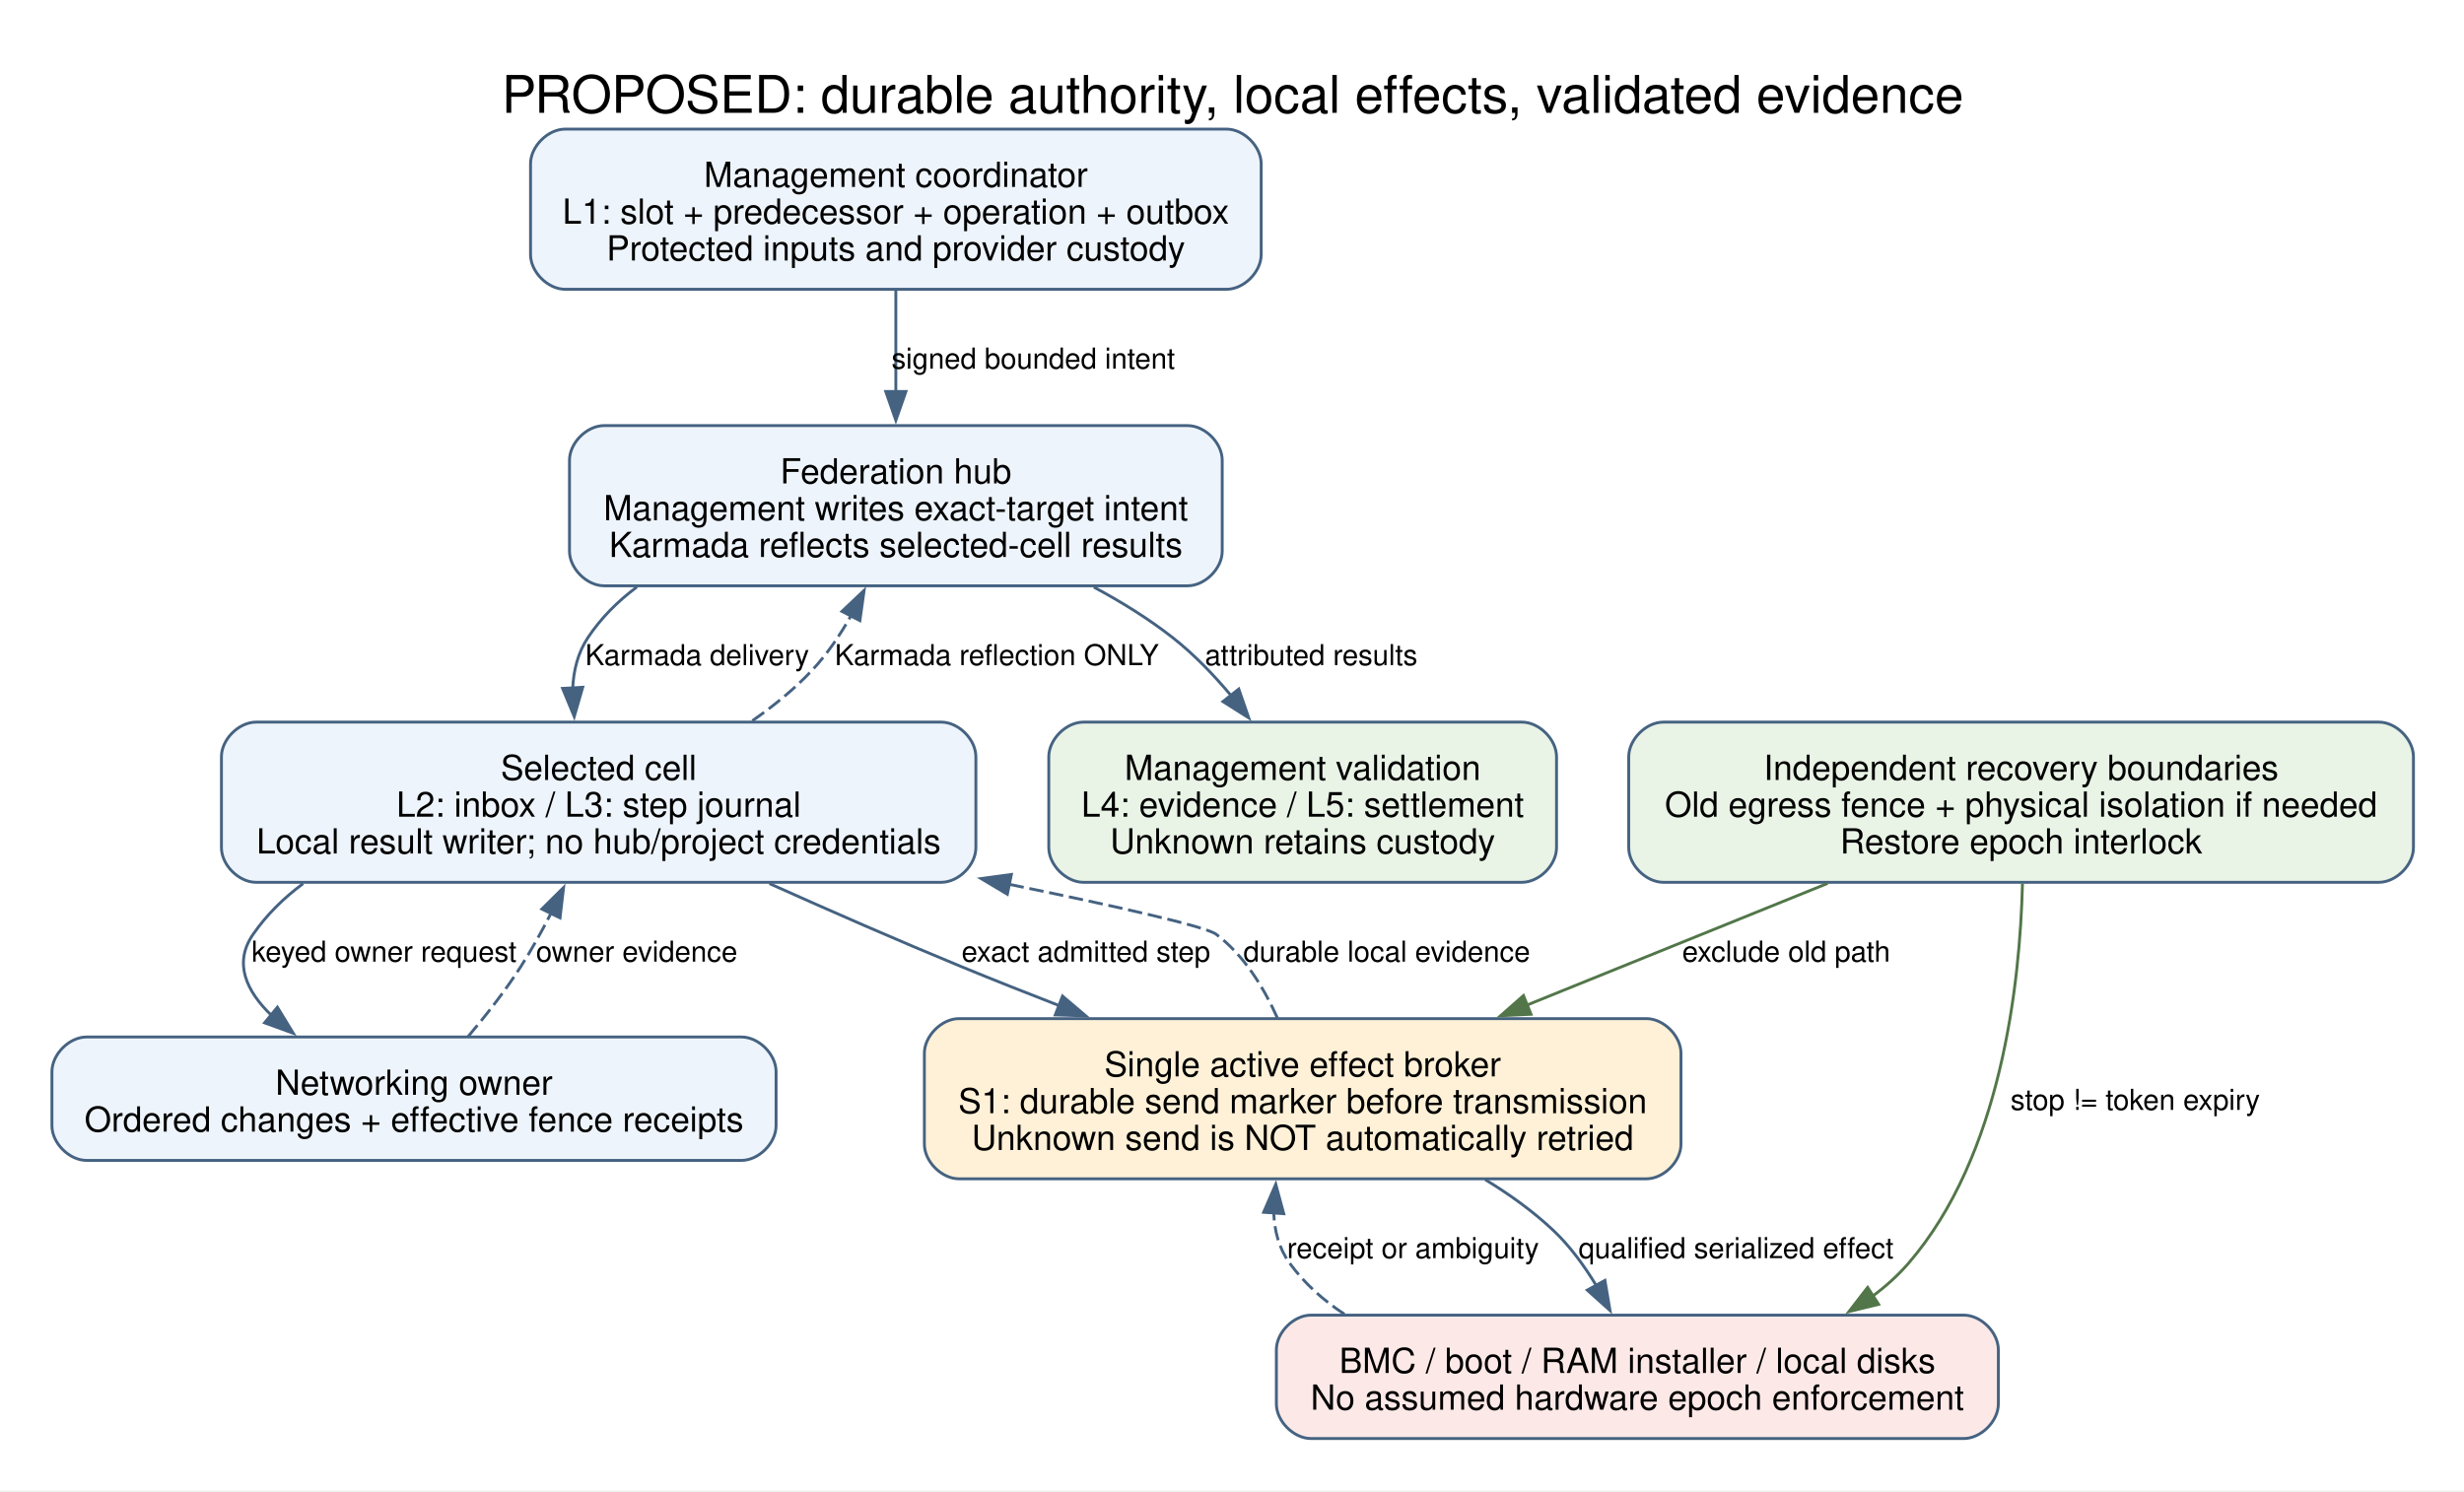
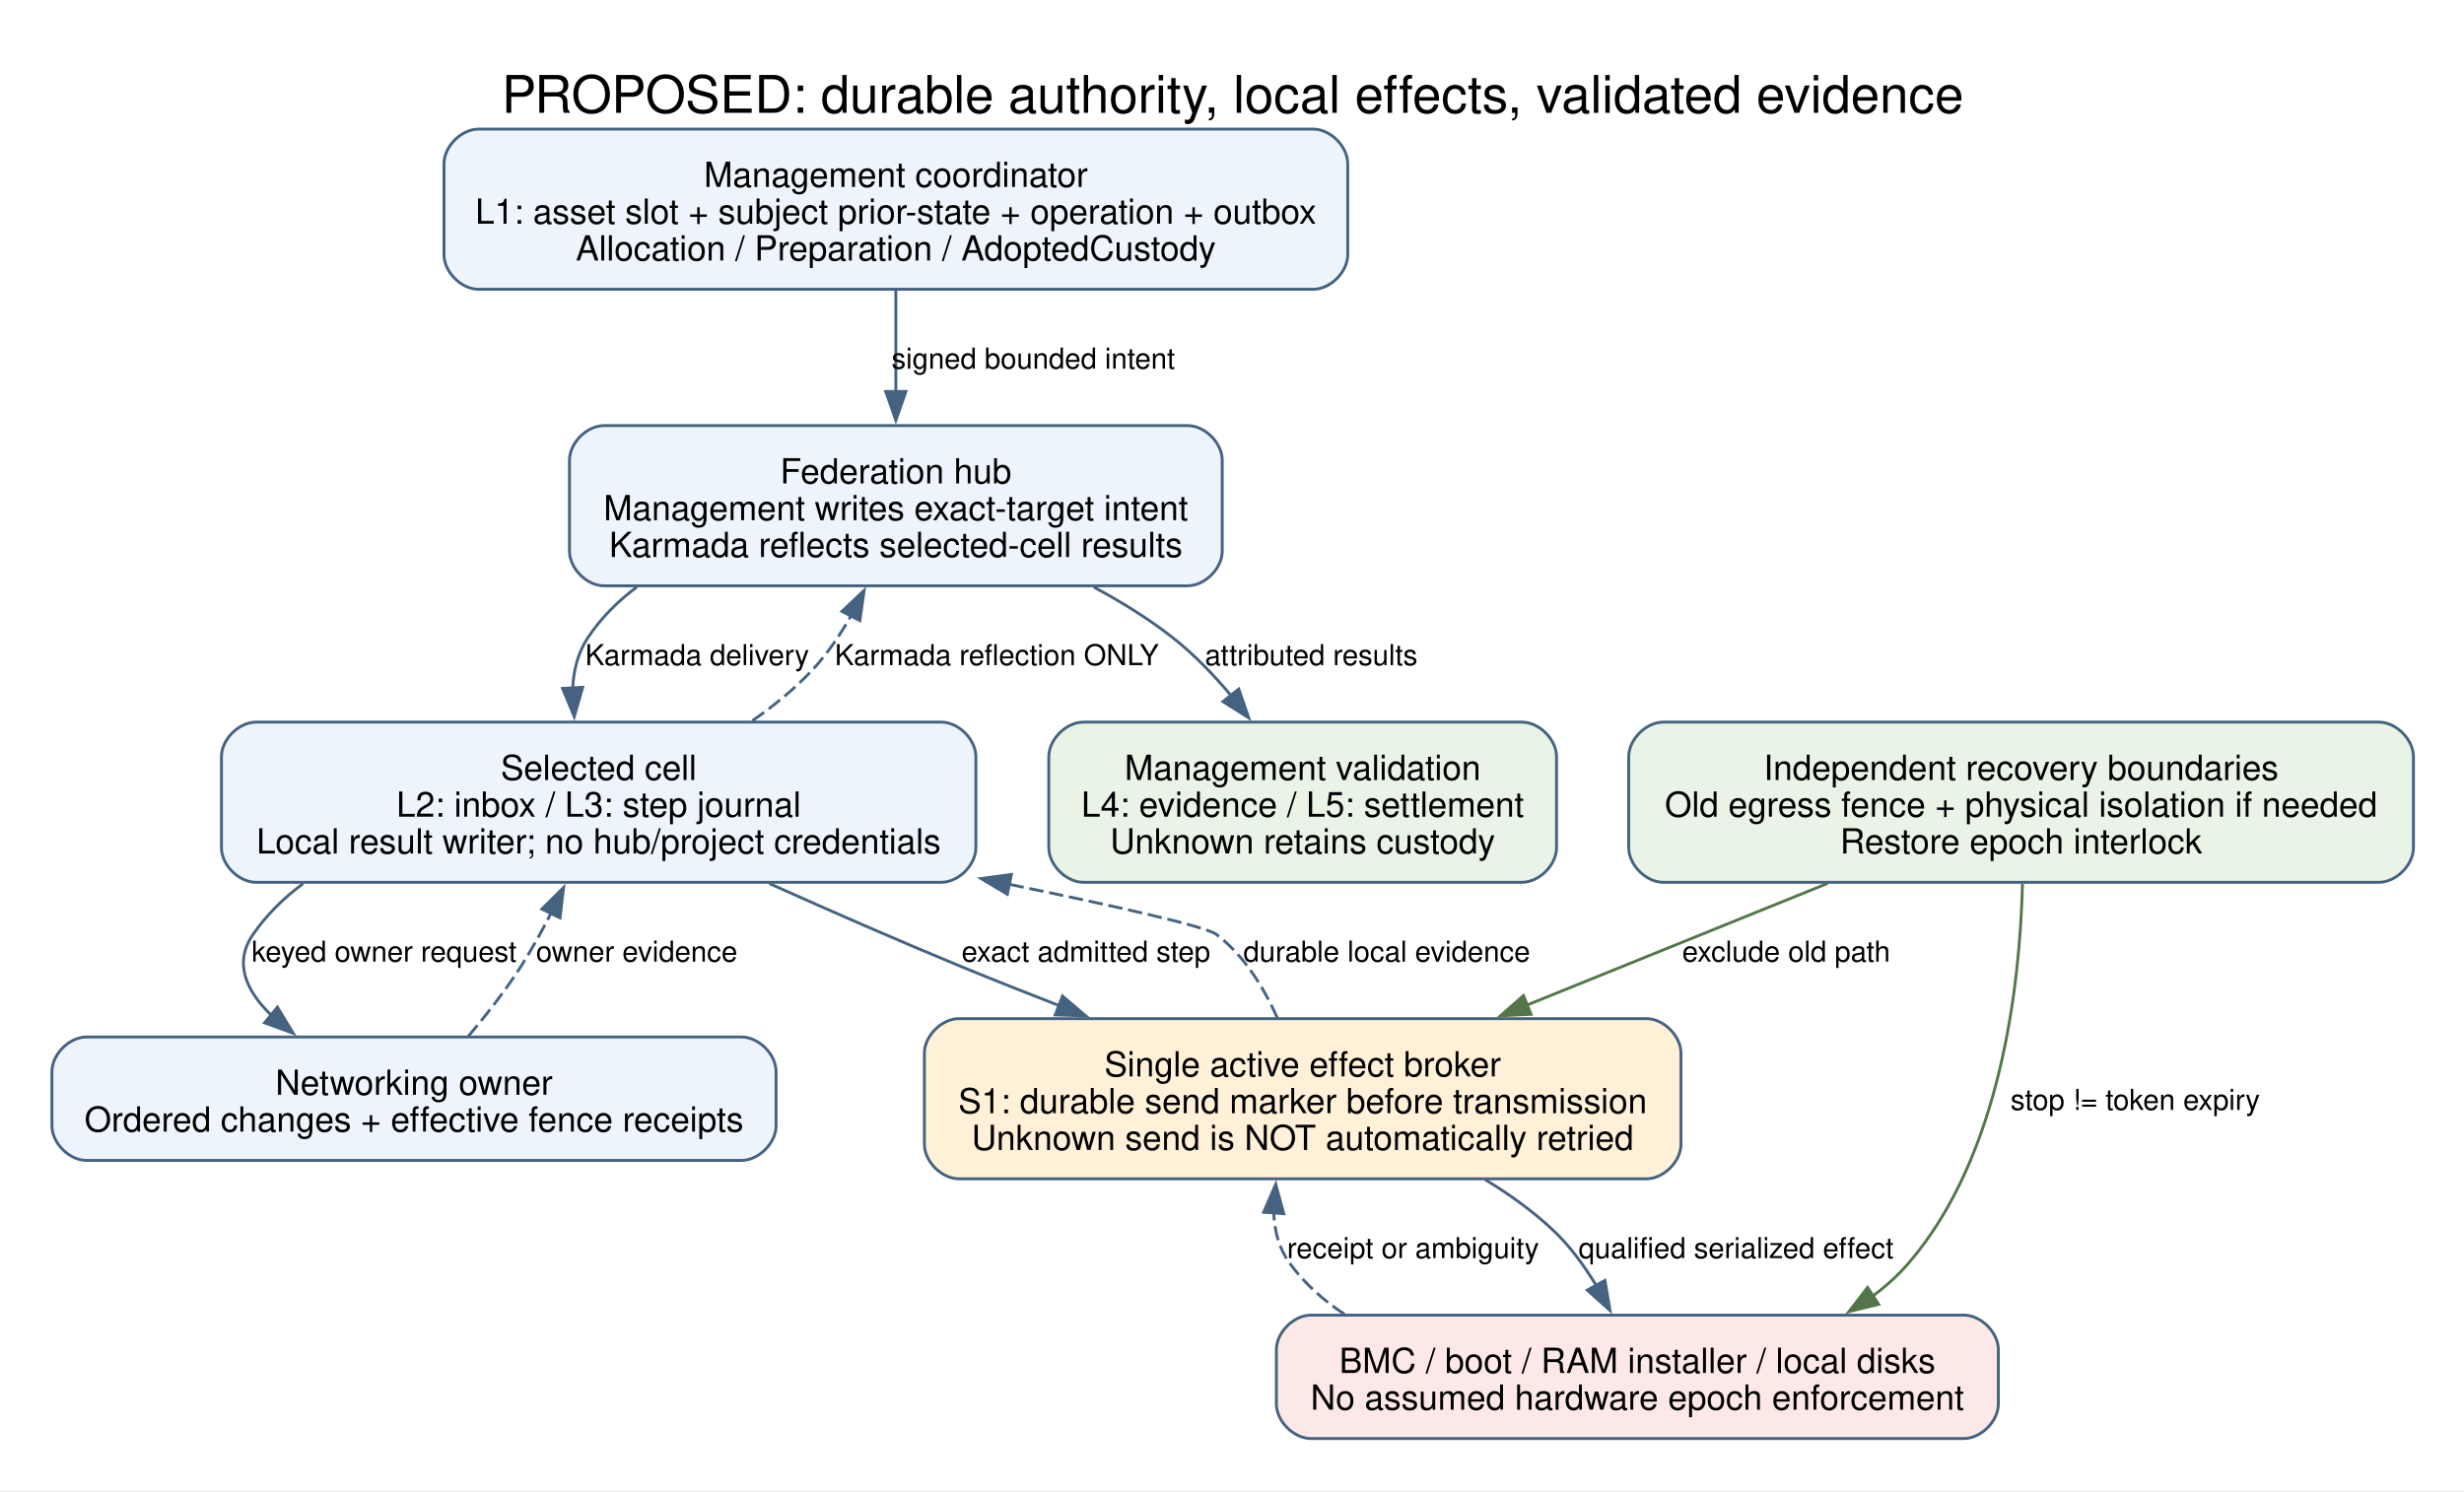
<svg xmlns="http://www.w3.org/2000/svg" width="854pt" height="517pt" viewBox="0.00 0.00 854.00 517.00">
  <g id="graph0" class="graph" transform="scale(1 1) rotate(0) translate(18 498.65)">
    <polygon fill="white" stroke="none" points="-18,18 -18,-498.65 836.48,-498.65 836.48,18 -18,18" />
    <text xml:space="preserve" text-anchor="middle" x="409.24" y="-459.55" font-family="Helvetica,sans-Serif" font-size="18.00">PROPOSED: durable authority, local effects, validated evidence</text>
    <g id="node1" class="node">
-       <path fill="#eef4fb" stroke="#456281" d="M407.11,-453.9C407.11,-453.9 177.88,-453.9 177.88,-453.9 171.88,-453.9 165.88,-447.9 165.88,-441.9 165.88,-441.9 165.88,-410.37 165.88,-410.37 165.88,-404.37 171.88,-398.37 177.88,-398.37 177.88,-398.37 407.11,-398.37 407.11,-398.37 413.11,-398.37 419.11,-404.37 419.11,-410.37 419.11,-410.37 419.11,-441.9 419.11,-441.9 419.11,-447.9 413.11,-453.9 407.11,-453.9" />
+       <path fill="#eef4fb" stroke="#456281" d="M437.11,-453.9C437.11,-453.9 147.88,-453.9 147.88,-453.9 141.88,-453.9 135.88,-447.9 135.88,-441.9 135.88,-441.9 135.88,-410.37 135.88,-410.37 135.88,-404.37 141.88,-398.37 147.88,-398.37 147.88,-398.37 437.11,-398.37 437.11,-398.37 443.11,-398.37 449.11,-404.37 449.11,-410.37 449.11,-410.37 449.11,-441.9 449.11,-441.9 449.11,-447.9 443.11,-453.9 437.11,-453.9" />
      <text xml:space="preserve" text-anchor="middle" x="292.49" y="-433.86" font-family="Helvetica,sans-Serif" font-size="12.00">Management coordinator</text>
-       <text xml:space="preserve" text-anchor="middle" x="292.49" y="-421.11" font-family="Helvetica,sans-Serif" font-size="12.00">L1: slot + predecessor + operation + outbox</text>
-       <text xml:space="preserve" text-anchor="middle" x="292.49" y="-408.36" font-family="Helvetica,sans-Serif" font-size="12.00">Protected inputs and provider custody</text>
+       <text xml:space="preserve" text-anchor="middle" x="292.49" y="-421.11" font-family="Helvetica,sans-Serif" font-size="12.00">L1: asset slot + subject prior-state + operation + outbox</text>
+       <text xml:space="preserve" text-anchor="middle" x="292.49" y="-408.36" font-family="Helvetica,sans-Serif" font-size="12.00">Allocation / Preparation / AdoptedCustody</text>
    </g>
    <g id="node2" class="node">
      <path fill="#eef4fb" stroke="#456281" d="M393.61,-351.12C393.61,-351.12 191.38,-351.12 191.38,-351.12 185.38,-351.12 179.38,-345.12 179.38,-339.12 179.38,-339.12 179.38,-307.59 179.38,-307.59 179.38,-301.59 185.38,-295.59 191.38,-295.59 191.38,-295.59 393.61,-295.59 393.61,-295.59 399.61,-295.59 405.61,-301.59 405.61,-307.59 405.61,-307.59 405.61,-339.12 405.61,-339.12 405.61,-345.12 399.61,-351.12 393.61,-351.12" />
      <text xml:space="preserve" text-anchor="middle" x="292.49" y="-331.08" font-family="Helvetica,sans-Serif" font-size="12.00">Federation hub</text>
      <text xml:space="preserve" text-anchor="middle" x="292.49" y="-318.33" font-family="Helvetica,sans-Serif" font-size="12.00">Management writes exact-target intent</text>
      <text xml:space="preserve" text-anchor="middle" x="292.49" y="-305.58" font-family="Helvetica,sans-Serif" font-size="12.00">Karmada reflects selected-cell results</text>
    </g>
    <g id="edge1" class="edge">
      <path fill="none" stroke="#456281" d="M292.49,-398.13C292.49,-387.28 292.49,-374.58 292.49,-362.8" />
      <polygon fill="#456281" stroke="#456281" points="295.99,-362.95 292.49,-352.95 288.99,-362.95 295.99,-362.95" />
      <text xml:space="preserve" text-anchor="middle" x="340.12" y="-370.87" font-family="Helvetica,sans-Serif" font-size="10.00">signed bounded intent</text>
    </g>
    <g id="node3" class="node">
      <path fill="#eef4fb" stroke="#456281" d="M308.23,-248.34C308.23,-248.34 70.75,-248.34 70.75,-248.34 64.75,-248.34 58.75,-242.34 58.75,-236.34 58.75,-236.34 58.75,-204.81 58.75,-204.81 58.75,-198.81 64.75,-192.81 70.75,-192.81 70.75,-192.81 308.23,-192.81 308.23,-192.81 314.23,-192.81 320.23,-198.81 320.23,-204.81 320.23,-204.81 320.23,-236.34 320.23,-236.34 320.23,-242.34 314.23,-248.34 308.23,-248.34" />
      <text xml:space="preserve" text-anchor="middle" x="189.49" y="-228.3" font-family="Helvetica,sans-Serif" font-size="12.00">Selected cell</text>
      <text xml:space="preserve" text-anchor="middle" x="189.49" y="-215.55" font-family="Helvetica,sans-Serif" font-size="12.00">L2: inbox / L3: step journal</text>
      <text xml:space="preserve" text-anchor="middle" x="189.49" y="-202.8" font-family="Helvetica,sans-Serif" font-size="12.00">Local result writer; no hub/project credentials</text>
    </g>
    <g id="edge2" class="edge">
      <path fill="none" stroke="#456281" d="M202.73,-295.18C196.14,-290.26 190.3,-284.45 185.74,-277.59 182.27,-272.37 180.78,-266.23 180.49,-259.96" />
      <polygon fill="#456281" stroke="#456281" points="183.97,-260.42 181.03,-250.24 176.98,-260.03 183.97,-260.42" />
      <text xml:space="preserve" text-anchor="middle" x="223.62" y="-268.09" font-family="Helvetica,sans-Serif" font-size="10.00">Karmada delivery</text>
    </g>
    <g id="node8" class="node">
      <path fill="#e9f3e6" stroke="#456281" d="M509.48,-248.34C509.48,-248.34 357.5,-248.34 357.5,-248.34 351.5,-248.34 345.5,-242.34 345.5,-236.34 345.5,-236.34 345.5,-204.81 345.5,-204.81 345.5,-198.81 351.5,-192.81 357.5,-192.81 357.5,-192.81 509.48,-192.81 509.48,-192.81 515.48,-192.81 521.48,-198.81 521.48,-204.81 521.48,-204.81 521.48,-236.34 521.48,-236.34 521.48,-242.34 515.48,-248.34 509.48,-248.34" />
      <text xml:space="preserve" text-anchor="middle" x="433.49" y="-228.3" font-family="Helvetica,sans-Serif" font-size="12.00">Management validation</text>
      <text xml:space="preserve" text-anchor="middle" x="433.49" y="-215.55" font-family="Helvetica,sans-Serif" font-size="12.00">L4: evidence / L5: settlement</text>
      <text xml:space="preserve" text-anchor="middle" x="433.49" y="-202.8" font-family="Helvetica,sans-Serif" font-size="12.00">Unknown retains custody</text>
    </g>
    <g id="edge10" class="edge">
      <path fill="none" stroke="#456281" d="M361.13,-295.12C370.74,-289.97 380.17,-284.12 388.49,-277.59 395.9,-271.78 402.85,-264.53 408.97,-257.19" />
      <polygon fill="#456281" stroke="#456281" points="411.35,-259.81 414.81,-249.8 405.86,-255.47 411.35,-259.81" />
      <text xml:space="preserve" text-anchor="middle" x="436.46" y="-268.09" font-family="Helvetica,sans-Serif" font-size="10.00">attributed results</text>
    </g>
    <g id="edge9" class="edge">
      <path fill="none" stroke="#456281" stroke-dasharray="5,2" d="M242.76,-248.81C250.24,-254.01 257.44,-259.87 263.49,-266.34 268.72,-271.93 273.25,-278.64 277.08,-285.44" />
      <polygon fill="#456281" stroke="#456281" points="273.81,-286.72 281.5,-294.01 280.03,-283.52 273.81,-286.72" />
      <text xml:space="preserve" text-anchor="middle" x="327.47" y="-268.09" font-family="Helvetica,sans-Serif" font-size="10.00">Karmada reflection ONLY</text>
    </g>
    <g id="node4" class="node">
      <path fill="#fff1d7" stroke="#456281" d="M552.61,-145.56C552.61,-145.56 314.38,-145.56 314.38,-145.56 308.38,-145.56 302.38,-139.56 302.38,-133.56 302.38,-133.56 302.38,-102.03 302.38,-102.03 302.38,-96.03 308.38,-90.03 314.38,-90.03 314.38,-90.03 552.61,-90.03 552.61,-90.03 558.61,-90.03 564.61,-96.03 564.61,-102.03 564.61,-102.03 564.61,-133.56 564.61,-133.56 564.61,-139.56 558.61,-145.56 552.61,-145.56" />
      <text xml:space="preserve" text-anchor="middle" x="433.49" y="-125.52" font-family="Helvetica,sans-Serif" font-size="12.00">Single active effect broker</text>
      <text xml:space="preserve" text-anchor="middle" x="433.49" y="-112.77" font-family="Helvetica,sans-Serif" font-size="12.00">S1: durable send marker before transmission</text>
      <text xml:space="preserve" text-anchor="middle" x="433.49" y="-100.02" font-family="Helvetica,sans-Serif" font-size="12.00">Unknown send is NOT automatically retried</text>
    </g>
    <g id="edge3" class="edge">
      <path fill="none" stroke="#456281" d="M248.68,-192.37C269.6,-182.98 293.36,-172.57 315.24,-163.56 326.2,-159.05 337.79,-154.45 349.26,-150" />
      <polygon fill="#456281" stroke="#456281" points="350.26,-153.37 358.33,-146.51 347.74,-146.84 350.26,-153.37" />
      <text xml:space="preserve" text-anchor="middle" x="358.37" y="-165.31" font-family="Helvetica,sans-Serif" font-size="10.00">exact admitted step</text>
    </g>
    <g id="node6" class="node">
      <path fill="#eef4fb" stroke="#456281" d="M238.98,-139.19C238.98,-139.19 12,-139.19 12,-139.19 6,-139.19 0,-133.19 0,-127.19 0,-127.19 0,-108.41 0,-108.41 0,-102.41 6,-96.41 12,-96.41 12,-96.41 238.98,-96.41 238.98,-96.41 244.98,-96.41 250.98,-102.41 250.98,-108.41 250.98,-108.41 250.98,-127.19 250.98,-127.19 250.98,-133.19 244.98,-139.19 238.98,-139.19" />
      <text xml:space="preserve" text-anchor="middle" x="125.49" y="-119.15" font-family="Helvetica,sans-Serif" font-size="12.00">Networking owner</text>
      <text xml:space="preserve" text-anchor="middle" x="125.49" y="-106.4" font-family="Helvetica,sans-Serif" font-size="12.00">Ordered changes + effective fence receipts</text>
    </g>
    <g id="edge5" class="edge">
      <path fill="none" stroke="#456281" d="M87.06,-192.36C80.41,-187.44 74.48,-181.65 69.74,-174.81 62.84,-164.87 67.31,-155.13 76.13,-146.64" />
      <polygon fill="#456281" stroke="#456281" points="78.14,-149.52 83.66,-140.48 73.7,-144.1 78.14,-149.52" />
      <text xml:space="preserve" text-anchor="middle" x="115.12" y="-165.31" font-family="Helvetica,sans-Serif" font-size="10.00">keyed owner request</text>
    </g>
    <g id="edge8" class="edge">
      <path fill="none" stroke="#456281" stroke-dasharray="5,2" d="M424.7,-145.86C419.98,-156.38 413.12,-167.6 403.49,-174.81 399.85,-177.53 368.97,-184.49 331.75,-192.12" />
      <polygon fill="#456281" stroke="#456281" points="331.14,-188.67 322.04,-194.1 332.54,-195.53 331.14,-188.67" />
      <text xml:space="preserve" text-anchor="middle" x="462.64" y="-165.31" font-family="Helvetica,sans-Serif" font-size="10.00">durable local evidence</text>
    </g>
    <g id="node5" class="node">
      <path fill="#fce9e7" stroke="#456281" d="M662.61,-42.78C662.61,-42.78 436.38,-42.78 436.38,-42.78 430.38,-42.78 424.38,-36.78 424.38,-30.78 424.38,-30.78 424.38,-12 424.38,-12 424.38,-6 430.38,0 436.38,0 436.38,0 662.61,0 662.61,0 668.61,0 674.61,-6 674.61,-12 674.61,-12 674.61,-30.78 674.61,-30.78 674.61,-36.78 668.61,-42.78 662.61,-42.78" />
      <text xml:space="preserve" text-anchor="middle" x="549.49" y="-22.74" font-family="Helvetica,sans-Serif" font-size="12.00">BMC / boot / RAM installer / local disks</text>
      <text xml:space="preserve" text-anchor="middle" x="549.49" y="-9.99" font-family="Helvetica,sans-Serif" font-size="12.00">No assumed hardware epoch enforcement</text>
    </g>
    <g id="edge4" class="edge">
      <path fill="none" stroke="#456281" d="M496.73,-89.77C505.25,-84.6 513.46,-78.69 520.49,-72.03 526.23,-66.59 531.2,-59.75 535.32,-52.91" />
      <polygon fill="#456281" stroke="#456281" points="538.26,-54.82 540.02,-44.38 532.13,-51.45 538.26,-54.82" />
      <text xml:space="preserve" text-anchor="middle" x="583.7" y="-62.53" font-family="Helvetica,sans-Serif" font-size="10.00">qualified serialized effect</text>
    </g>
    <g id="edge7" class="edge">
      <path fill="none" stroke="#456281" stroke-dasharray="5,2" d="M447.96,-43.12C440.68,-47.88 434.17,-53.69 428.99,-60.78 425.25,-65.9 423.7,-72.03 423.46,-78.33" />
      <polygon fill="#456281" stroke="#456281" points="419.96,-78.43 424.17,-88.16 426.94,-77.93 419.96,-78.43" />
      <text xml:space="preserve" text-anchor="middle" x="471.74" y="-62.53" font-family="Helvetica,sans-Serif" font-size="10.00">receipt or ambiguity</text>
    </g>
    <g id="edge6" class="edge">
      <path fill="none" stroke="#456281" stroke-dasharray="5,2" d="M144.28,-139.4C150.49,-146.73 157.16,-155.24 162.49,-163.56 166.27,-169.47 169.88,-175.98 173.15,-182.42" />
      <polygon fill="#456281" stroke="#456281" points="169.8,-183.54 177.33,-191 176.1,-180.48 169.8,-183.54" />
      <text xml:space="preserve" text-anchor="middle" x="202.69" y="-165.31" font-family="Helvetica,sans-Serif" font-size="10.00">owner evidence</text>
    </g>
    <g id="node7" class="node">
      <path fill="#e9f3e6" stroke="#456281" d="M806.48,-248.34C806.48,-248.34 558.5,-248.34 558.5,-248.34 552.5,-248.34 546.5,-242.34 546.5,-236.34 546.5,-236.34 546.5,-204.81 546.5,-204.81 546.5,-198.81 552.5,-192.81 558.5,-192.81 558.5,-192.81 806.48,-192.81 806.48,-192.81 812.48,-192.81 818.48,-198.81 818.48,-204.81 818.48,-204.81 818.48,-236.34 818.48,-236.34 818.48,-242.34 812.48,-248.34 806.48,-248.34" />
      <text xml:space="preserve" text-anchor="middle" x="682.49" y="-228.3" font-family="Helvetica,sans-Serif" font-size="12.00">Independent recovery boundaries</text>
      <text xml:space="preserve" text-anchor="middle" x="682.49" y="-215.55" font-family="Helvetica,sans-Serif" font-size="12.00">Old egress fence + physical isolation if needed</text>
      <text xml:space="preserve" text-anchor="middle" x="682.49" y="-202.8" font-family="Helvetica,sans-Serif" font-size="12.00">Restore epoch interlock</text>
    </g>
    <g id="edge11" class="edge">
      <path fill="none" stroke="#527649" d="M615.44,-192.44C583.33,-179.44 544.7,-163.81 511.31,-150.29" />
      <polygon fill="#527649" stroke="#527649" points="512.65,-147.06 502.07,-146.55 510.02,-153.55 512.65,-147.06" />
      <text xml:space="preserve" text-anchor="middle" x="601.08" y="-165.31" font-family="Helvetica,sans-Serif" font-size="10.00">exclude old path</text>
    </g>
    <g id="edge12" class="edge">
      <path fill="none" stroke="#527649" d="M682.97,-192.35C682.14,-157.75 675.67,-98.07 643.49,-60.78 639.77,-56.47 635.49,-52.64 630.86,-49.23" />
      <polygon fill="#527649" stroke="#527649" points="633.12,-46.52 622.83,-44.01 629.3,-52.39 633.12,-46.52" />
      <text xml:space="preserve" text-anchor="middle" x="722.05" y="-113.92" font-family="Helvetica,sans-Serif" font-size="10.00">stop != token expiry</text>
    </g>
  </g>
</svg>
